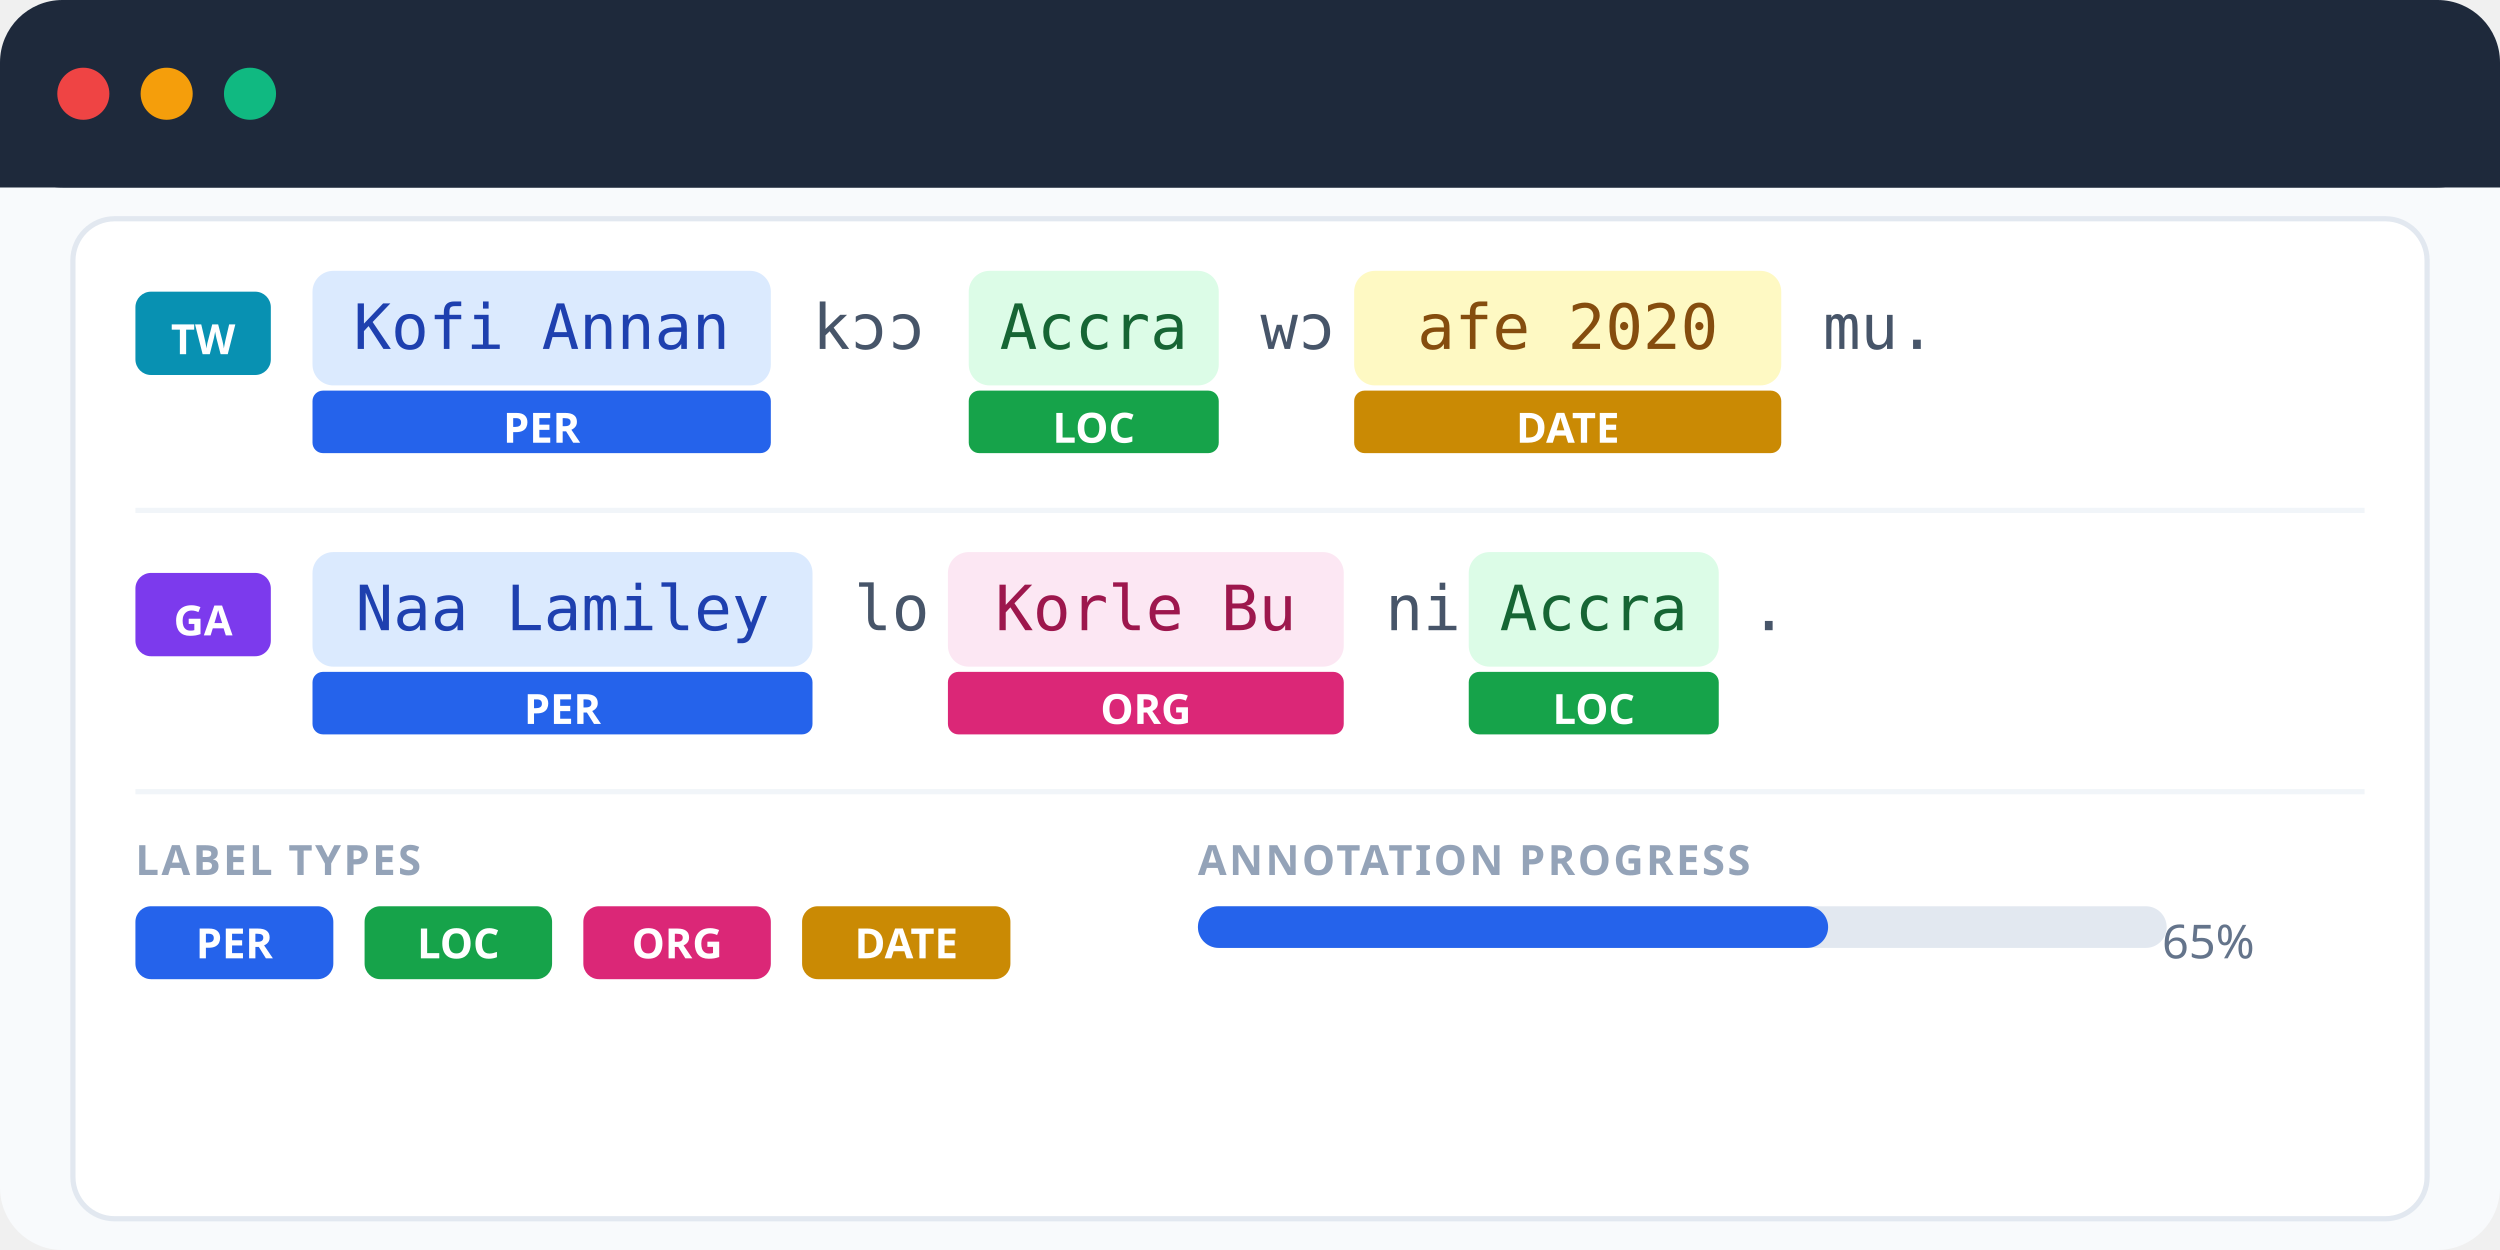
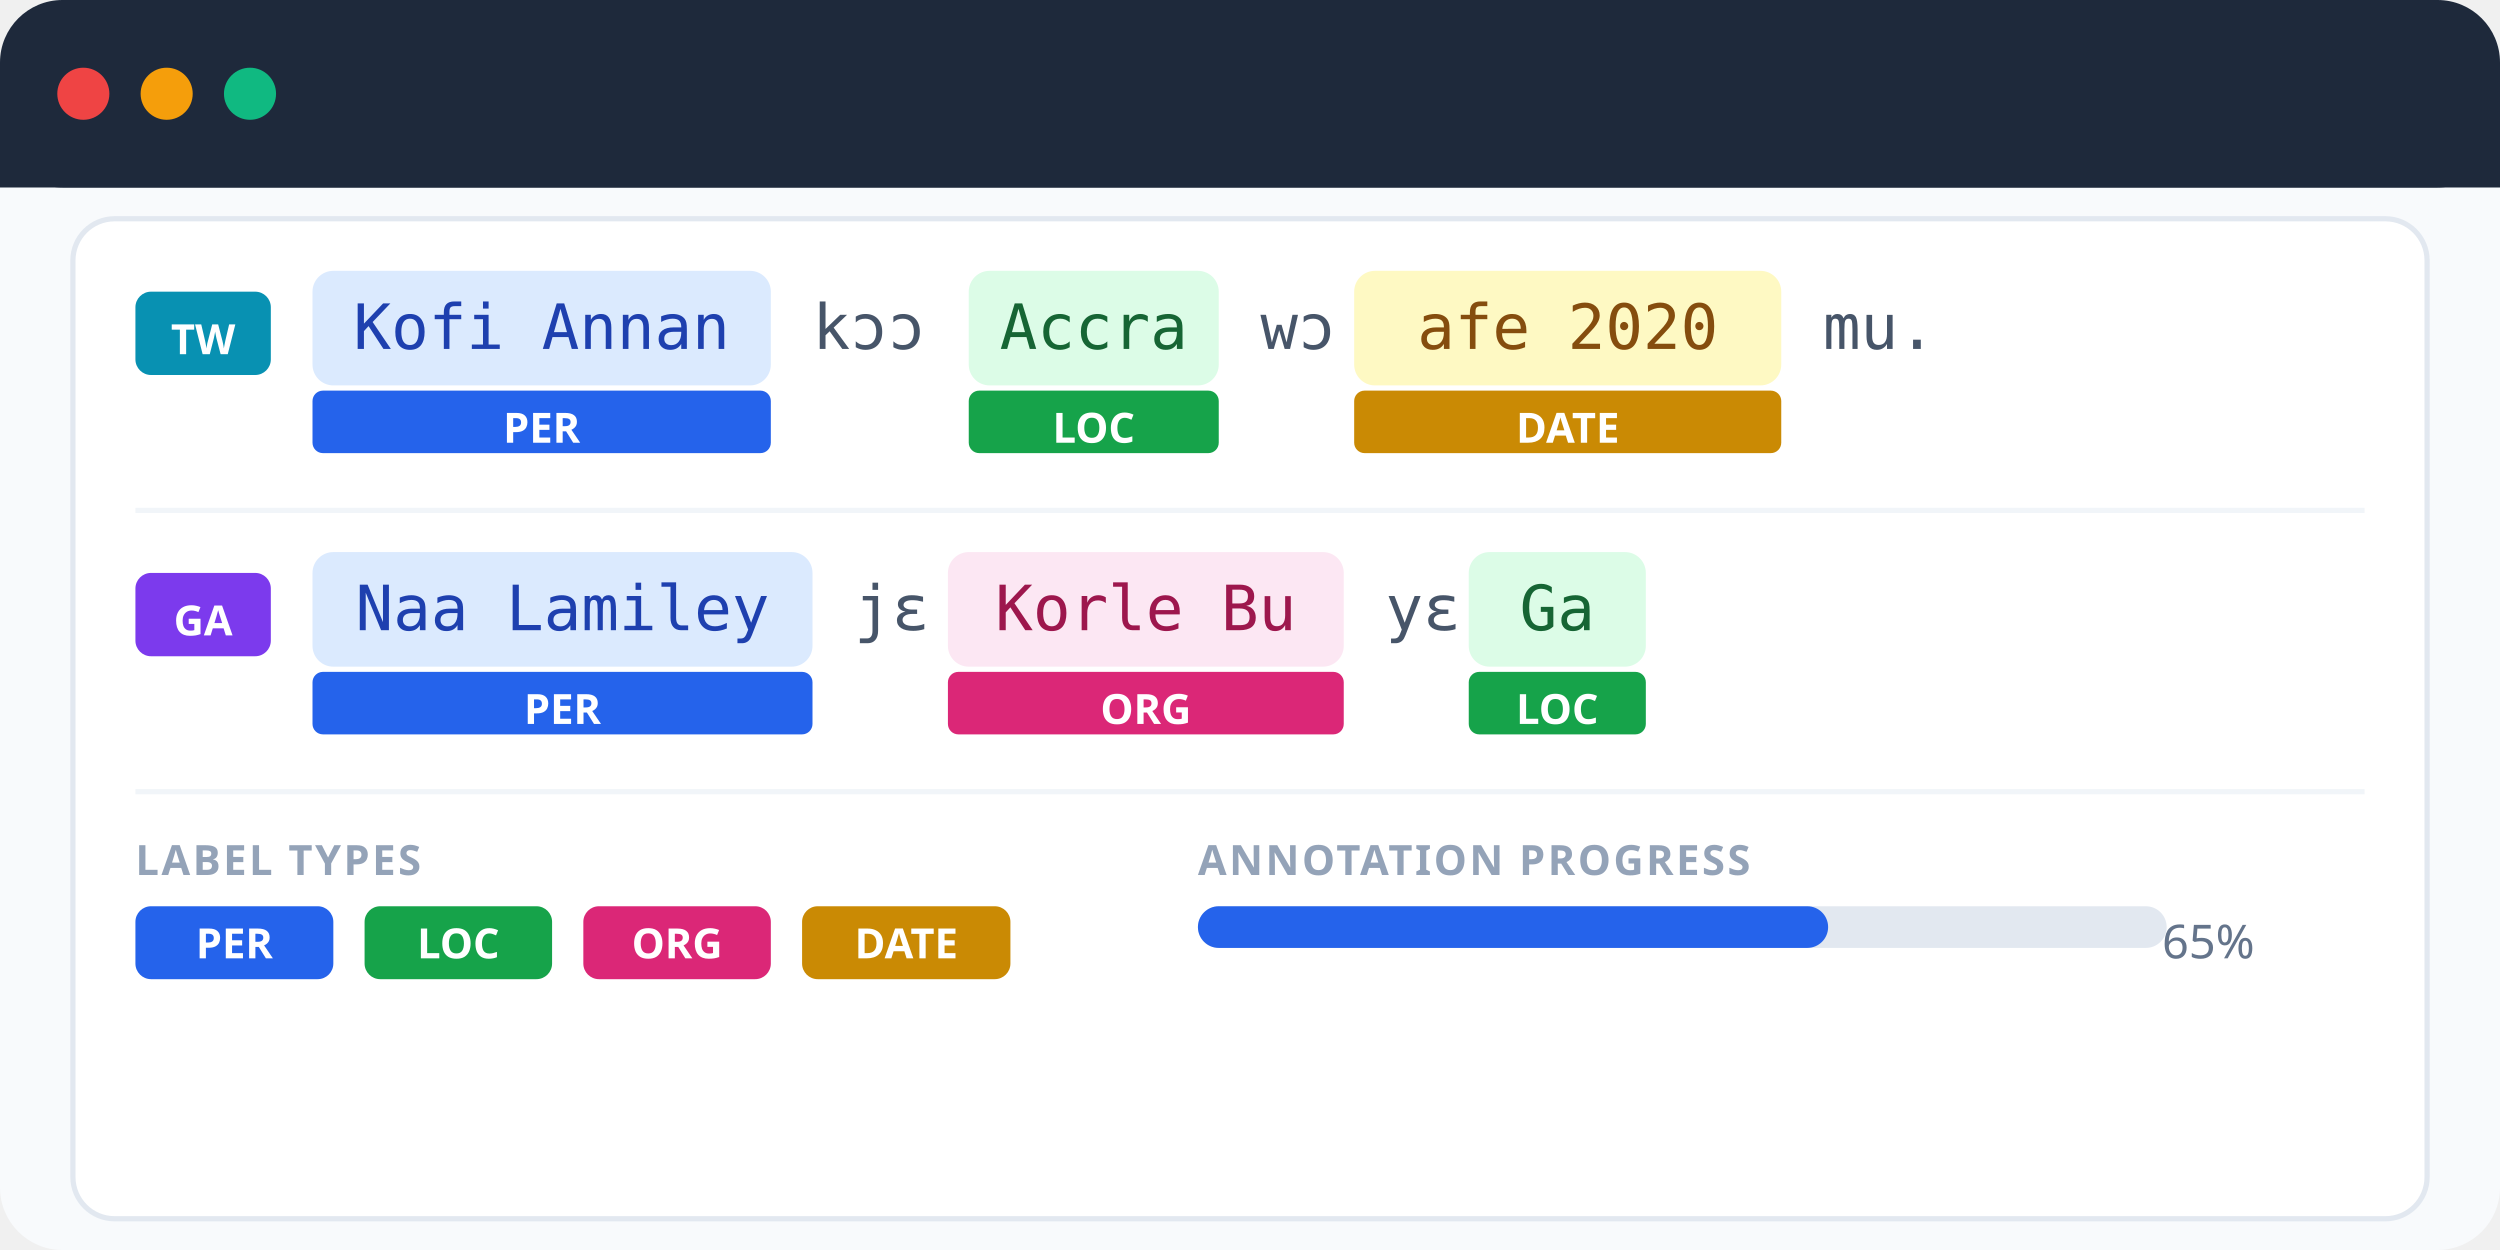
<svg xmlns="http://www.w3.org/2000/svg" viewBox="0 0 480 240" width="480" height="240">
  <rect width="480" height="240" rx="12" fill="#f8fafc" />
  <rect width="480" height="36" rx="12" fill="#1e293b" />
  <rect y="24" width="480" height="12" fill="#1e293b" />
  <circle cx="16" cy="18" r="5" fill="#ef4444" />
  <circle cx="32" cy="18" r="5" fill="#f59e0b" />
  <circle cx="48" cy="18" r="5" fill="#10b981" />
  <rect x="14" y="42" width="452" height="192" rx="8" fill="#fff" stroke="#e2e8f0" stroke-width="1" />
  <rect x="26" y="56" width="26" height="16" rx="3" fill="#0891b2" />
  <text x="39" y="68" font-family="sans-serif" font-size="8" fill="#fff" text-anchor="middle" font-weight="700">TW</text>
  <rect x="60" y="52" width="88" height="22" rx="4" fill="#dbeafe" />
  <text x="104" y="67" font-family="monospace" font-size="12" fill="#1e40af" text-anchor="middle">Kofi Annan</text>
  <rect x="60" y="75" width="88" height="12" rx="2" fill="#2563eb" />
  <text x="104" y="85" font-family="sans-serif" font-size="8" fill="#fff" text-anchor="middle" font-weight="600">PER</text>
  <text x="156" y="67" font-family="monospace" font-size="12" fill="#475569">kɔɔ</text>
  <rect x="186" y="52" width="48" height="22" rx="4" fill="#dcfce7" />
  <text x="210" y="67" font-family="monospace" font-size="12" fill="#166534" text-anchor="middle">Accra</text>
  <rect x="186" y="75" width="48" height="12" rx="2" fill="#16a34a" />
  <text x="210" y="85" font-family="sans-serif" font-size="8" fill="#fff" text-anchor="middle" font-weight="600">LOC</text>
  <text x="242" y="67" font-family="monospace" font-size="12" fill="#475569">wɔ</text>
  <rect x="260" y="52" width="82" height="22" rx="4" fill="#fef9c3" />
  <text x="301" y="67" font-family="monospace" font-size="12" fill="#854d0e" text-anchor="middle">afe 2020</text>
  <rect x="260" y="75" width="82" height="12" rx="2" fill="#ca8a04" />
  <text x="301" y="85" font-family="sans-serif" font-size="8" fill="#fff" text-anchor="middle" font-weight="600">DATE</text>
  <text x="350" y="67" font-family="monospace" font-size="12" fill="#475569">mu.</text>
  <line x1="26" y1="98" x2="454" y2="98" stroke="#f1f5f9" stroke-width="1" />
  <rect x="26" y="110" width="26" height="16" rx="3" fill="#7c3aed" />
  <text x="39" y="122" font-family="sans-serif" font-size="8" fill="#fff" text-anchor="middle" font-weight="700">GA</text>
  <rect x="60" y="106" width="96" height="22" rx="4" fill="#dbeafe" />
  <text x="108" y="121" font-family="monospace" font-size="12" fill="#1e40af" text-anchor="middle">Naa Lamiley</text>
  <rect x="60" y="129" width="96" height="12" rx="2" fill="#2563eb" />
  <text x="108" y="139" font-family="sans-serif" font-size="8" fill="#fff" text-anchor="middle" font-weight="600">PER</text>
-   <text x="164" y="121" font-family="monospace" font-size="12" fill="#475569">lo</text>
+   <text x="164" y="121" font-family="monospace" font-size="12" fill="#475569">jɛ</text>
  <rect x="182" y="106" width="76" height="22" rx="4" fill="#fce7f3" />
  <text x="220" y="121" font-family="monospace" font-size="12" fill="#9d174d" text-anchor="middle">Korle Bu</text>
  <rect x="182" y="129" width="76" height="12" rx="2" fill="#db2777" />
  <text x="220" y="139" font-family="sans-serif" font-size="8" fill="#fff" text-anchor="middle" font-weight="600">ORG</text>
-   <text x="266" y="121" font-family="monospace" font-size="12" fill="#475569">ni</text>
-   <rect x="282" y="106" width="48" height="22" rx="4" fill="#dcfce7" />
-   <text x="306" y="121" font-family="monospace" font-size="12" fill="#166534" text-anchor="middle">Accra</text>
-   <rect x="282" y="129" width="48" height="12" rx="2" fill="#16a34a" />
-   <text x="306" y="139" font-family="sans-serif" font-size="8" fill="#fff" text-anchor="middle" font-weight="600">LOC</text>
-   <text x="336" y="121" font-family="monospace" font-size="12" fill="#475569">.</text>
+   <text x="266" y="121" font-family="monospace" font-size="12" fill="#475569">yɛ</text>
+   <rect x="282" y="106" width="34" height="22" rx="4" fill="#dcfce7" />
+   <text x="299" y="121" font-family="monospace" font-size="12" fill="#166534" text-anchor="middle">Ga</text>
+   <rect x="282" y="129" width="34" height="12" rx="2" fill="#16a34a" />
+   <text x="299" y="139" font-family="sans-serif" font-size="8" fill="#fff" text-anchor="middle" font-weight="600">LOC</text>
  <line x1="26" y1="152" x2="454" y2="152" stroke="#f1f5f9" stroke-width="1" />
  <text x="26" y="168" font-family="sans-serif" font-size="8" fill="#94a3b8" font-weight="700" letter-spacing="0.06em">LABEL TYPES</text>
  <rect x="26" y="174" width="38" height="14" rx="3" fill="#2563eb" />
  <text x="45" y="184" font-family="sans-serif" font-size="8" fill="#fff" text-anchor="middle" font-weight="600">PER</text>
  <rect x="70" y="174" width="36" height="14" rx="3" fill="#16a34a" />
  <text x="88" y="184" font-family="sans-serif" font-size="8" fill="#fff" text-anchor="middle" font-weight="600">LOC</text>
  <rect x="112" y="174" width="36" height="14" rx="3" fill="#db2777" />
  <text x="130" y="184" font-family="sans-serif" font-size="8" fill="#fff" text-anchor="middle" font-weight="600">ORG</text>
  <rect x="154" y="174" width="40" height="14" rx="3" fill="#ca8a04" />
  <text x="174" y="184" font-family="sans-serif" font-size="8" fill="#fff" text-anchor="middle" font-weight="600">DATE</text>
  <text x="230" y="168" font-family="sans-serif" font-size="8" fill="#94a3b8" font-weight="700" letter-spacing="0.06em">ANNOTATION PROGRESS</text>
  <rect x="230" y="174" width="186" height="8" rx="4" fill="#e2e8f0" />
  <rect x="230" y="174" width="121" height="8" rx="4" fill="#2563eb" />
  <text x="424" y="184" font-family="sans-serif" font-size="9" fill="#64748b" text-anchor="middle">65%</text>
</svg>
